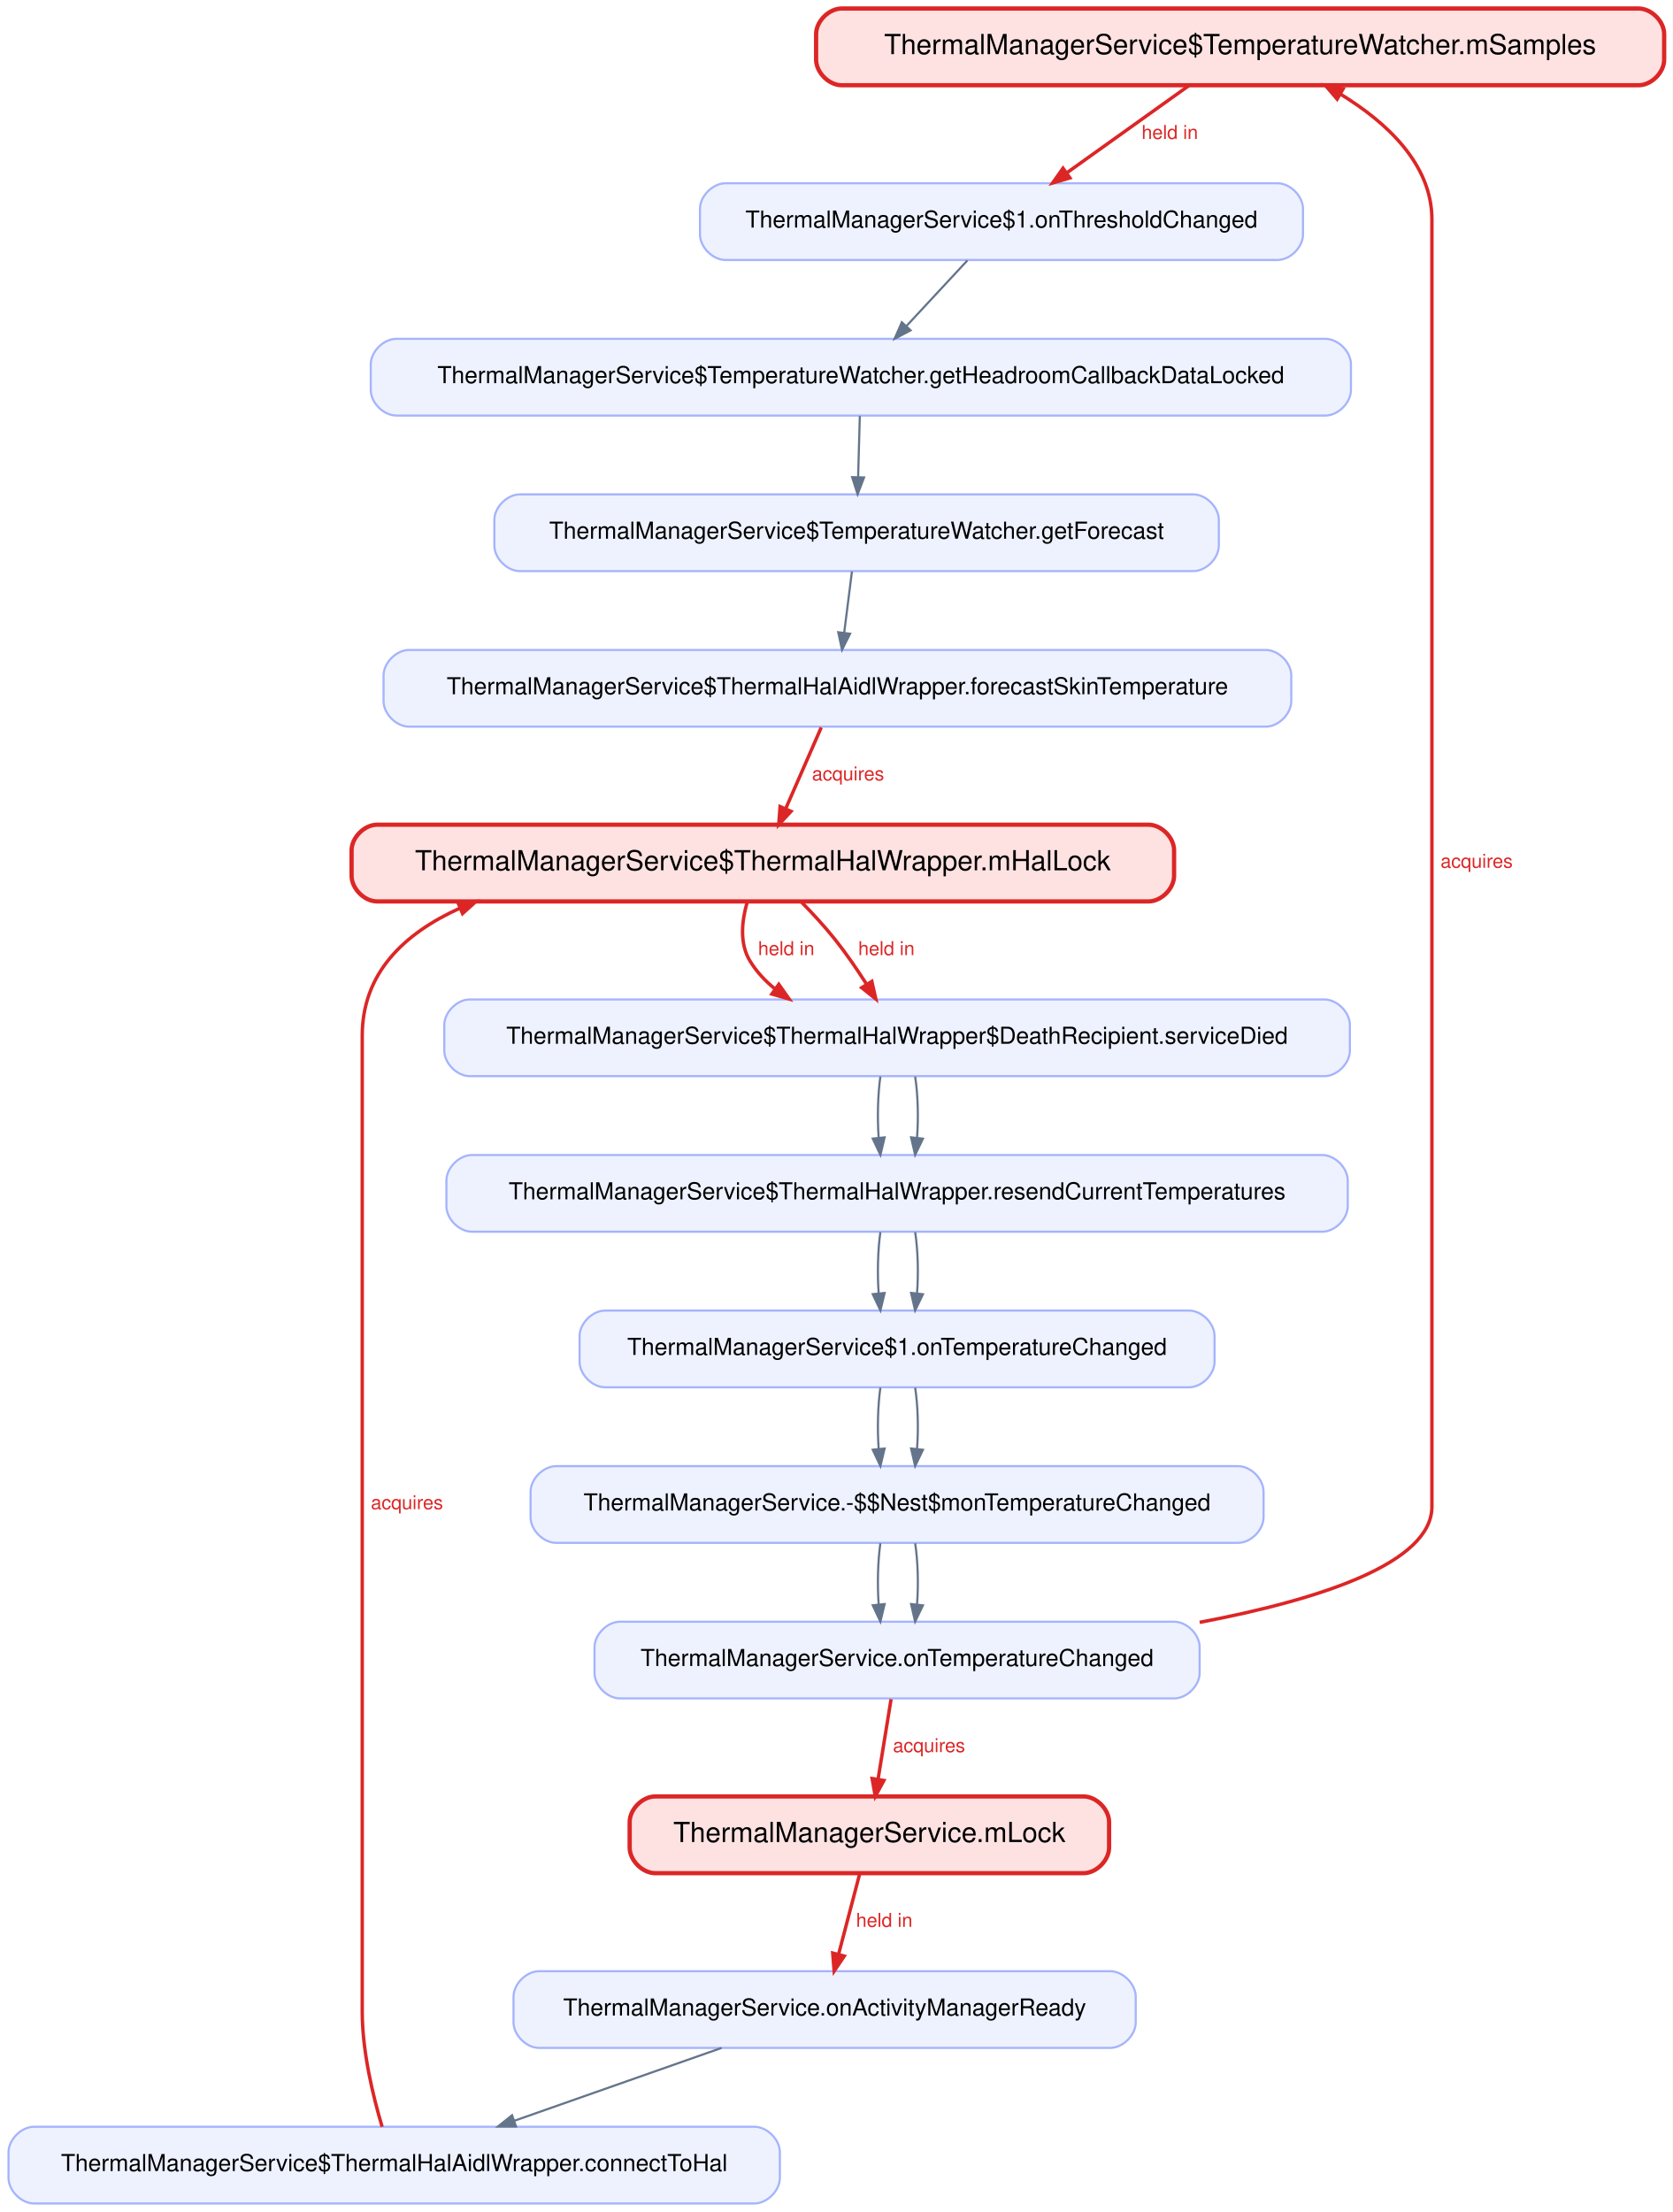
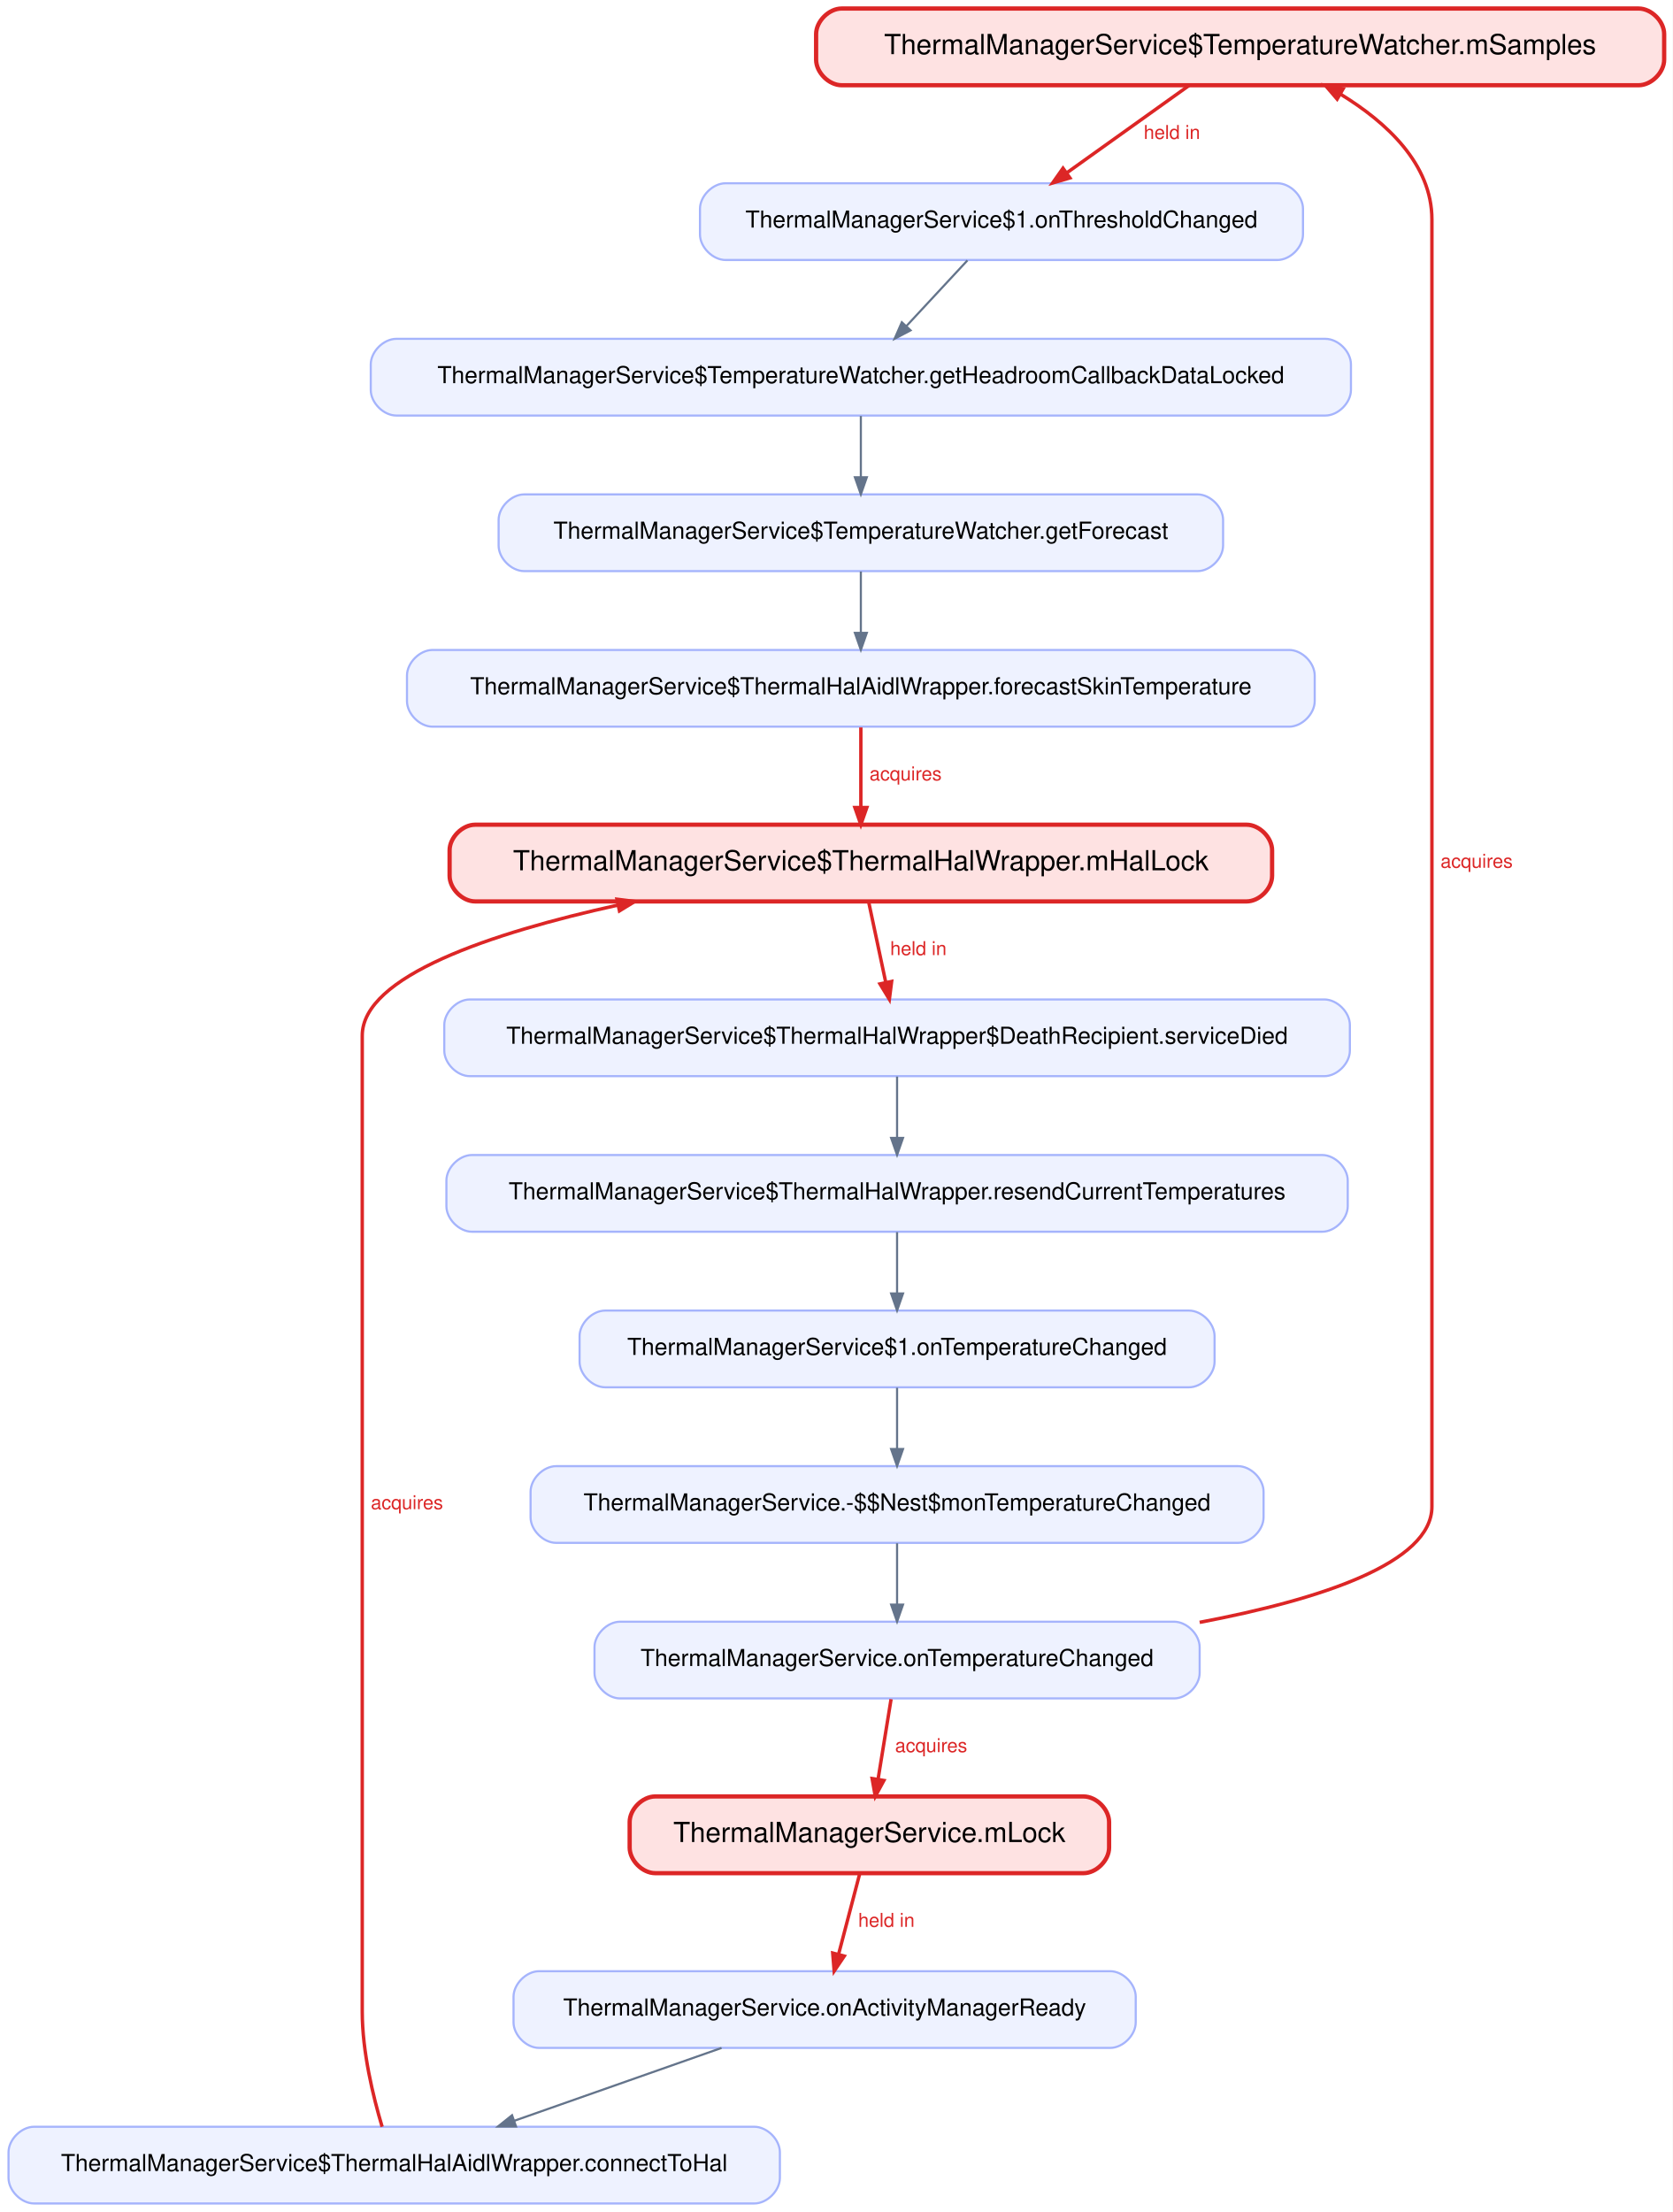
<svg xmlns="http://www.w3.org/2000/svg" width="785pt" height="1038pt" viewBox="0.00 0.00 785.00 1038.00">
  <g id="graph0" class="graph" transform="scale(1 1) rotate(0) translate(4 1034)">
    <polygon fill="white" stroke="transparent" points="-4,4 -4,-1034 781,-1034 781,4 -4,4" />
    <g id="node1" class="node">
      <path fill="#fee2e2" stroke="#dc2626" stroke-width="2" d="M765,-1030C765,-1030 391,-1030 391,-1030 385,-1030 379,-1024 379,-1018 379,-1018 379,-1006 379,-1006 379,-1000 385,-994 391,-994 391,-994 765,-994 765,-994 771,-994 777,-1000 777,-1006 777,-1006 777,-1018 777,-1018 777,-1024 771,-1030 765,-1030" />
      <text text-anchor="middle" x="578" y="-1008.6" font-family="Helvetica,sans-Serif" font-size="13.00">ThermalManagerService$TemperatureWatcher.mSamples</text>
    </g>
    <g id="node4" class="node">
      <path fill="#eef2ff" stroke="#a5b4fc" d="M595.5,-948C595.5,-948 336.5,-948 336.5,-948 330.5,-948 324.5,-942 324.5,-936 324.5,-936 324.5,-924 324.5,-924 324.5,-918 330.5,-912 336.5,-912 336.5,-912 595.5,-912 595.5,-912 601.5,-912 607.5,-918 607.5,-924 607.5,-924 607.5,-936 607.5,-936 607.5,-942 601.5,-948 595.5,-948" />
      <text text-anchor="middle" x="466" y="-927.2" font-family="Helvetica,sans-Serif" font-size="11.00">ThermalManagerService$1.onThresholdChanged</text>
    </g>
    <g id="edge1" class="edge">
      <path fill="none" stroke="#dc2626" stroke-width="1.6" d="M553.97,-993.84C537.29,-981.92 514.91,-965.94 496.9,-953.07" />
      <polygon fill="#dc2626" stroke="#dc2626" stroke-width="1.6" points="498.12,-950.51 489.99,-948.13 494.87,-955.06 498.12,-950.51" />
-       <text text-anchor="middle" x="545" y="-968.8" font-family="Helvetica,sans-Serif" font-size="9.00" fill="#dc2626"> held in</text>
+       <text text-anchor="middle" x="546" y="-968.8" font-family="Helvetica,sans-Serif" font-size="9.00" fill="#dc2626"> held in</text>
    </g>
    <g id="node2" class="node">
-       <path fill="#fee2e2" stroke="#dc2626" stroke-width="2" d="M535,-647C535,-647 173,-647 173,-647 167,-647 161,-641 161,-635 161,-635 161,-623 161,-623 161,-617 167,-611 173,-611 173,-611 535,-611 535,-611 541,-611 547,-617 547,-623 547,-623 547,-635 547,-635 547,-641 541,-647 535,-647" />
-       <text text-anchor="middle" x="354" y="-625.6" font-family="Helvetica,sans-Serif" font-size="13.00">ThermalManagerService$ThermalHalWrapper.mHalLock</text>
+       <path fill="#fee2e2" stroke="#dc2626" stroke-width="2" d="M581,-647C581,-647 219,-647 219,-647 213,-647 207,-641 207,-635 207,-635 207,-623 207,-623 207,-617 213,-611 219,-611 219,-611 581,-611 581,-611 587,-611 593,-617 593,-623 593,-623 593,-635 593,-635 593,-641 587,-647 581,-647" />
+       <text text-anchor="middle" x="400" y="-625.6" font-family="Helvetica,sans-Serif" font-size="13.00">ThermalManagerService$ThermalHalWrapper.mHalLock</text>
    </g>
    <g id="node8" class="node">
      <path fill="#eef2ff" stroke="#a5b4fc" d="M617.5,-565C617.5,-565 216.5,-565 216.5,-565 210.5,-565 204.5,-559 204.5,-553 204.5,-553 204.5,-541 204.5,-541 204.5,-535 210.5,-529 216.5,-529 216.5,-529 617.5,-529 617.5,-529 623.5,-529 629.5,-535 629.5,-541 629.5,-541 629.5,-553 629.5,-553 629.5,-559 623.5,-565 617.5,-565" />
      <text text-anchor="middle" x="417" y="-544.2" font-family="Helvetica,sans-Serif" font-size="11.00">ThermalManagerService$ThermalHalWrapper$DeathRecipient.serviceDied</text>
    </g>
    <g id="edge6" class="edge">
-       <path fill="none" stroke="#dc2626" stroke-width="1.6" d="M372.01,-610.82C377.39,-605.34 383.15,-599.1 388,-593 393.1,-586.59 398.12,-579.26 402.52,-572.4" />
-       <polygon fill="#dc2626" stroke="#dc2626" stroke-width="1.6" points="405.15,-573.48 407.02,-565.21 400.4,-570.51 405.15,-573.48" />
-       <text text-anchor="middle" x="412" y="-585.8" font-family="Helvetica,sans-Serif" font-size="9.00" fill="#dc2626"> held in</text>
-     </g>
-     <g id="edge12" class="edge">
-       <path fill="none" stroke="#dc2626" stroke-width="1.6" d="M346.65,-610.65C344.1,-601.8 342.97,-591.19 348,-583 351.09,-577.96 355.16,-573.62 359.78,-569.89" />
-       <polygon fill="#dc2626" stroke="#dc2626" stroke-width="1.6" points="361.5,-572.1 366.37,-565.17 358.24,-567.55 361.5,-572.1" />
-       <text text-anchor="middle" x="365" y="-585.8" font-family="Helvetica,sans-Serif" font-size="9.00" fill="#dc2626"> held in</text>
+       <path fill="none" stroke="#dc2626" stroke-width="1.6" d="M403.69,-610.64C406.02,-599.66 409.07,-585.29 411.67,-573.09" />
+       <polygon fill="#dc2626" stroke="#dc2626" stroke-width="1.6" points="414.45,-573.46 413.38,-565.05 408.98,-572.29 414.45,-573.46" />
+       <text text-anchor="middle" x="427" y="-585.8" font-family="Helvetica,sans-Serif" font-size="9.00" fill="#dc2626"> held in</text>
    </g>
    <g id="node3" class="node">
      <path fill="#fee2e2" stroke="#dc2626" stroke-width="2" d="M504.5,-191C504.5,-191 303.5,-191 303.5,-191 297.5,-191 291.5,-185 291.5,-179 291.5,-179 291.5,-167 291.5,-167 291.5,-161 297.5,-155 303.5,-155 303.5,-155 504.5,-155 504.5,-155 510.5,-155 516.5,-161 516.5,-167 516.5,-167 516.5,-179 516.5,-179 516.5,-185 510.5,-191 504.5,-191" />
      <text text-anchor="middle" x="404" y="-169.6" font-family="Helvetica,sans-Serif" font-size="13.00">ThermalManagerService.mLock</text>
    </g>
    <g id="node13" class="node">
      <path fill="#eef2ff" stroke="#a5b4fc" d="M517,-109C517,-109 249,-109 249,-109 243,-109 237,-103 237,-97 237,-97 237,-85 237,-85 237,-79 243,-73 249,-73 249,-73 517,-73 517,-73 523,-73 529,-79 529,-85 529,-85 529,-97 529,-97 529,-103 523,-109 517,-109" />
      <text text-anchor="middle" x="383" y="-88.2" font-family="Helvetica,sans-Serif" font-size="11.00">ThermalManagerService.onActivityManagerReady</text>
    </g>
-     <g id="edge18" class="edge">
+     <g id="edge13" class="edge">
      <path fill="none" stroke="#dc2626" stroke-width="1.6" d="M399.44,-154.64C396.56,-143.66 392.79,-129.29 389.59,-117.09" />
      <polygon fill="#dc2626" stroke="#dc2626" stroke-width="1.6" points="392.22,-116.08 387.48,-109.05 386.8,-117.5 392.22,-116.08" />
-       <text text-anchor="middle" x="411" y="-129.8" font-family="Helvetica,sans-Serif" font-size="9.00" fill="#dc2626"> held in</text>
+       <text text-anchor="middle" x="412" y="-129.8" font-family="Helvetica,sans-Serif" font-size="9.00" fill="#dc2626"> held in</text>
    </g>
    <g id="node5" class="node">
      <path fill="#eef2ff" stroke="#a5b4fc" d="M618,-875C618,-875 182,-875 182,-875 176,-875 170,-869 170,-863 170,-863 170,-851 170,-851 170,-845 176,-839 182,-839 182,-839 618,-839 618,-839 624,-839 630,-845 630,-851 630,-851 630,-863 630,-863 630,-869 624,-875 618,-875" />
      <text text-anchor="middle" x="400" y="-854.2" font-family="Helvetica,sans-Serif" font-size="11.00">ThermalManagerService$TemperatureWatcher.getHeadroomCallbackDataLocked</text>
    </g>
    <g id="edge2" class="edge">
      <path fill="none" stroke="#64748b" d="M450.02,-911.81C441.43,-902.57 430.72,-891.04 421.41,-881.03" />
      <polygon fill="#64748b" stroke="#64748b" points="423.33,-878.98 415.83,-875.03 419.23,-882.79 423.33,-878.98" />
    </g>
    <g id="node6" class="node">
-       <path fill="#eef2ff" stroke="#a5b4fc" d="M556,-802C556,-802 240,-802 240,-802 234,-802 228,-796 228,-790 228,-790 228,-778 228,-778 228,-772 234,-766 240,-766 240,-766 556,-766 556,-766 562,-766 568,-772 568,-778 568,-778 568,-790 568,-790 568,-796 562,-802 556,-802" />
-       <text text-anchor="middle" x="398" y="-781.2" font-family="Helvetica,sans-Serif" font-size="11.00">ThermalManagerService$TemperatureWatcher.getForecast</text>
+       <path fill="#eef2ff" stroke="#a5b4fc" d="M558,-802C558,-802 242,-802 242,-802 236,-802 230,-796 230,-790 230,-790 230,-778 230,-778 230,-772 236,-766 242,-766 242,-766 558,-766 558,-766 564,-766 570,-772 570,-778 570,-778 570,-790 570,-790 570,-796 564,-802 558,-802" />
+       <text text-anchor="middle" x="400" y="-781.2" font-family="Helvetica,sans-Serif" font-size="11.00">ThermalManagerService$TemperatureWatcher.getForecast</text>
    </g>
    <g id="edge3" class="edge">
-       <path fill="none" stroke="#64748b" d="M399.52,-838.81C399.27,-830.18 398.97,-819.56 398.71,-810.03" />
-       <polygon fill="#64748b" stroke="#64748b" points="401.5,-809.95 398.48,-802.03 395.91,-810.1 401.5,-809.95" />
+       <path fill="none" stroke="#64748b" d="M400,-838.81C400,-830.18 400,-819.56 400,-810.03" />
+       <polygon fill="#64748b" stroke="#64748b" points="402.8,-810.03 400,-802.03 397.2,-810.03 402.8,-810.03" />
    </g>
    <g id="node7" class="node">
-       <path fill="#eef2ff" stroke="#a5b4fc" d="M590,-729C590,-729 188,-729 188,-729 182,-729 176,-723 176,-717 176,-717 176,-705 176,-705 176,-699 182,-693 188,-693 188,-693 590,-693 590,-693 596,-693 602,-699 602,-705 602,-705 602,-717 602,-717 602,-723 596,-729 590,-729" />
-       <text text-anchor="middle" x="389" y="-708.2" font-family="Helvetica,sans-Serif" font-size="11.00">ThermalManagerService$ThermalHalAidlWrapper.forecastSkinTemperature</text>
+       <path fill="#eef2ff" stroke="#a5b4fc" d="M601,-729C601,-729 199,-729 199,-729 193,-729 187,-723 187,-717 187,-717 187,-705 187,-705 187,-699 193,-693 199,-693 199,-693 601,-693 601,-693 607,-693 613,-699 613,-705 613,-705 613,-717 613,-717 613,-723 607,-729 601,-729" />
+       <text text-anchor="middle" x="400" y="-708.2" font-family="Helvetica,sans-Serif" font-size="11.00">ThermalManagerService$ThermalHalAidlWrapper.forecastSkinTemperature</text>
    </g>
    <g id="edge4" class="edge">
-       <path fill="none" stroke="#64748b" d="M395.82,-765.81C394.73,-757.18 393.38,-746.56 392.17,-737.03" />
-       <polygon fill="#64748b" stroke="#64748b" points="394.94,-736.61 391.16,-729.03 389.39,-737.32 394.94,-736.61" />
+       <path fill="none" stroke="#64748b" d="M400,-765.81C400,-757.18 400,-746.56 400,-737.03" />
+       <polygon fill="#64748b" stroke="#64748b" points="402.8,-737.03 400,-729.03 397.2,-737.03 402.8,-737.03" />
    </g>
    <g id="edge5" class="edge">
-       <path fill="none" stroke="#dc2626" stroke-width="1.6" d="M381.41,-692.64C376.51,-681.45 370.07,-666.74 364.67,-654.39" />
-       <polygon fill="#dc2626" stroke="#dc2626" stroke-width="1.6" points="367.23,-653.26 361.46,-647.05 362.1,-655.5 367.23,-653.26" />
-       <text text-anchor="middle" x="394" y="-667.8" font-family="Helvetica,sans-Serif" font-size="9.00" fill="#dc2626"> acquires</text>
+       <path fill="none" stroke="#dc2626" stroke-width="1.6" d="M400,-692.64C400,-681.66 400,-667.29 400,-655.09" />
+       <polygon fill="#dc2626" stroke="#dc2626" stroke-width="1.6" points="402.8,-655.05 400,-647.05 397.2,-655.05 402.8,-655.05" />
+       <text text-anchor="middle" x="421" y="-667.8" font-family="Helvetica,sans-Serif" font-size="9.00" fill="#dc2626"> acquires</text>
    </g>
    <g id="node9" class="node">
      <path fill="#eef2ff" stroke="#a5b4fc" d="M616.5,-492C616.5,-492 217.5,-492 217.5,-492 211.5,-492 205.5,-486 205.5,-480 205.5,-480 205.5,-468 205.5,-468 205.5,-462 211.5,-456 217.5,-456 217.5,-456 616.5,-456 616.5,-456 622.5,-456 628.5,-462 628.5,-468 628.5,-468 628.5,-480 628.5,-480 628.5,-486 622.5,-492 616.5,-492" />
      <text text-anchor="middle" x="417" y="-471.2" font-family="Helvetica,sans-Serif" font-size="11.00">ThermalManagerService$ThermalHalWrapper.resendCurrentTemperatures</text>
    </g>
    <g id="edge7" class="edge">
-       <path fill="none" stroke="#64748b" d="M409.16,-528.81C407.96,-520.18 407.69,-509.56 408.36,-500.03" />
-       <polygon fill="#64748b" stroke="#64748b" points="411.15,-500.27 409.18,-492.03 405.58,-499.7 411.15,-500.27" />
-     </g>
-     <g id="edge13" class="edge">
-       <path fill="none" stroke="#64748b" d="M425.49,-528.81C426.8,-520.18 427.09,-509.56 426.36,-500.03" />
-       <polygon fill="#64748b" stroke="#64748b" points="429.14,-499.67 425.47,-492.03 423.57,-500.29 429.14,-499.67" />
+       <path fill="none" stroke="#64748b" d="M417,-528.81C417,-520.18 417,-509.56 417,-500.03" />
+       <polygon fill="#64748b" stroke="#64748b" points="419.8,-500.03 417,-492.03 414.2,-500.03 419.8,-500.03" />
    </g>
    <g id="node10" class="node">
      <path fill="#eef2ff" stroke="#a5b4fc" d="M554,-419C554,-419 280,-419 280,-419 274,-419 268,-413 268,-407 268,-407 268,-395 268,-395 268,-389 274,-383 280,-383 280,-383 554,-383 554,-383 560,-383 566,-389 566,-395 566,-395 566,-407 566,-407 566,-413 560,-419 554,-419" />
      <text text-anchor="middle" x="417" y="-398.2" font-family="Helvetica,sans-Serif" font-size="11.00">ThermalManagerService$1.onTemperatureChanged</text>
    </g>
    <g id="edge8" class="edge">
-       <path fill="none" stroke="#64748b" d="M409.16,-455.81C407.96,-447.18 407.69,-436.56 408.36,-427.03" />
-       <polygon fill="#64748b" stroke="#64748b" points="411.15,-427.27 409.18,-419.03 405.58,-426.7 411.15,-427.27" />
-     </g>
-     <g id="edge14" class="edge">
-       <path fill="none" stroke="#64748b" d="M425.49,-455.81C426.8,-447.18 427.09,-436.56 426.36,-427.03" />
-       <polygon fill="#64748b" stroke="#64748b" points="429.14,-426.67 425.47,-419.03 423.57,-427.29 429.14,-426.67" />
+       <path fill="none" stroke="#64748b" d="M417,-455.81C417,-447.18 417,-436.56 417,-427.03" />
+       <polygon fill="#64748b" stroke="#64748b" points="419.8,-427.03 417,-419.03 414.2,-427.03 419.8,-427.03" />
    </g>
    <g id="node11" class="node">
      <path fill="#eef2ff" stroke="#a5b4fc" d="M577,-346C577,-346 257,-346 257,-346 251,-346 245,-340 245,-334 245,-334 245,-322 245,-322 245,-316 251,-310 257,-310 257,-310 577,-310 577,-310 583,-310 589,-316 589,-322 589,-322 589,-334 589,-334 589,-340 583,-346 577,-346" />
      <text text-anchor="middle" x="417" y="-325.2" font-family="Helvetica,sans-Serif" font-size="11.00">ThermalManagerService.-$$Nest$monTemperatureChanged</text>
    </g>
    <g id="edge9" class="edge">
-       <path fill="none" stroke="#64748b" d="M409.16,-382.81C407.96,-374.18 407.69,-363.56 408.36,-354.03" />
-       <polygon fill="#64748b" stroke="#64748b" points="411.15,-354.27 409.18,-346.03 405.58,-353.7 411.15,-354.27" />
-     </g>
-     <g id="edge15" class="edge">
-       <path fill="none" stroke="#64748b" d="M425.49,-382.81C426.8,-374.18 427.09,-363.56 426.36,-354.03" />
-       <polygon fill="#64748b" stroke="#64748b" points="429.14,-353.67 425.47,-346.03 423.57,-354.29 429.14,-353.67" />
+       <path fill="none" stroke="#64748b" d="M417,-382.81C417,-374.18 417,-363.56 417,-354.03" />
+       <polygon fill="#64748b" stroke="#64748b" points="419.8,-354.03 417,-346.03 414.2,-354.03 419.8,-354.03" />
    </g>
    <g id="node12" class="node">
      <path fill="#eef2ff" stroke="#a5b4fc" d="M547,-273C547,-273 287,-273 287,-273 281,-273 275,-267 275,-261 275,-261 275,-249 275,-249 275,-243 281,-237 287,-237 287,-237 547,-237 547,-237 553,-237 559,-243 559,-249 559,-249 559,-261 559,-261 559,-267 553,-273 547,-273" />
      <text text-anchor="middle" x="417" y="-252.2" font-family="Helvetica,sans-Serif" font-size="11.00">ThermalManagerService.onTemperatureChanged</text>
    </g>
    <g id="edge10" class="edge">
-       <path fill="none" stroke="#64748b" d="M409.16,-309.81C407.96,-301.18 407.69,-290.56 408.36,-281.03" />
-       <polygon fill="#64748b" stroke="#64748b" points="411.15,-281.27 409.18,-273.03 405.58,-280.7 411.15,-281.27" />
-     </g>
-     <g id="edge16" class="edge">
-       <path fill="none" stroke="#64748b" d="M425.49,-309.81C426.8,-301.18 427.09,-290.56 426.36,-281.03" />
-       <polygon fill="#64748b" stroke="#64748b" points="429.14,-280.67 425.47,-273.03 423.57,-281.29 429.14,-280.67" />
+       <path fill="none" stroke="#64748b" d="M417,-309.81C417,-301.18 417,-290.56 417,-281.03" />
+       <polygon fill="#64748b" stroke="#64748b" points="419.8,-281.03 417,-273.03 414.2,-281.03 419.8,-281.03" />
    </g>
    <g id="edge11" class="edge">
      <path fill="none" stroke="#dc2626" stroke-width="1.6" d="M559,-272.7C615.8,-283.47 668,-300.56 668,-327 668,-931 668,-931 668,-931 668,-956.94 646.86,-976.53 625.07,-989.83" />
      <polygon fill="#dc2626" stroke="#dc2626" stroke-width="1.6" points="623.52,-987.49 618,-993.92 626.33,-992.33 623.52,-987.49" />
      <text text-anchor="middle" x="689" y="-626.8" font-family="Helvetica,sans-Serif" font-size="9.00" fill="#dc2626"> acquires</text>
    </g>
-     <g id="edge17" class="edge">
+     <g id="edge12" class="edge">
      <path fill="none" stroke="#dc2626" stroke-width="1.6" d="M414.18,-236.64C412.4,-225.66 410.06,-211.29 408.08,-199.09" />
      <polygon fill="#dc2626" stroke="#dc2626" stroke-width="1.6" points="410.82,-198.5 406.77,-191.05 405.29,-199.4 410.82,-198.5" />
-       <text text-anchor="middle" x="432" y="-211.8" font-family="Helvetica,sans-Serif" font-size="9.00" fill="#dc2626"> acquires</text>
+       <text text-anchor="middle" x="433" y="-211.8" font-family="Helvetica,sans-Serif" font-size="9.00" fill="#dc2626"> acquires</text>
    </g>
    <g id="node14" class="node">
      <path fill="#eef2ff" stroke="#a5b4fc" d="M350,-36C350,-36 12,-36 12,-36 6,-36 0,-30 0,-24 0,-24 0,-12 0,-12 0,-6 6,0 12,0 12,0 350,0 350,0 356,0 362,-6 362,-12 362,-12 362,-24 362,-24 362,-30 356,-36 350,-36" />
      <text text-anchor="middle" x="181" y="-15.2" font-family="Helvetica,sans-Serif" font-size="11.00">ThermalManagerService$ThermalHalAidlWrapper.connectToHal</text>
    </g>
-     <g id="edge19" class="edge">
+     <g id="edge14" class="edge">
      <path fill="none" stroke="#64748b" d="M334.62,-72.99C305.35,-62.71 267.9,-49.55 237.31,-38.79" />
      <polygon fill="#64748b" stroke="#64748b" points="238.17,-36.12 229.69,-36.11 236.31,-41.41 238.17,-36.12" />
    </g>
-     <g id="edge20" class="edge">
-       <path fill="none" stroke="#dc2626" stroke-width="1.6" d="M175.33,-36C171.08,-50.26 166,-71.23 166,-90 166,-548 166,-548 166,-548 166,-577.18 185.41,-595.87 211.76,-607.79" />
-       <polygon fill="#dc2626" stroke="#dc2626" stroke-width="1.6" points="210.91,-610.47 219.37,-610.98 213.07,-605.31 210.91,-610.47" />
+     <g id="edge15" class="edge">
+       <path fill="none" stroke="#dc2626" stroke-width="1.6" d="M175.33,-36C171.08,-50.26 166,-71.23 166,-90 166,-548 166,-548 166,-548 166,-575.94 226.49,-596.15 285.96,-609.27" />
+       <polygon fill="#dc2626" stroke="#dc2626" stroke-width="1.6" points="285.54,-612.04 293.95,-610.99 286.72,-606.57 285.54,-612.04" />
      <text text-anchor="middle" x="187" y="-325.8" font-family="Helvetica,sans-Serif" font-size="9.00" fill="#dc2626"> acquires</text>
    </g>
  </g>
</svg>
